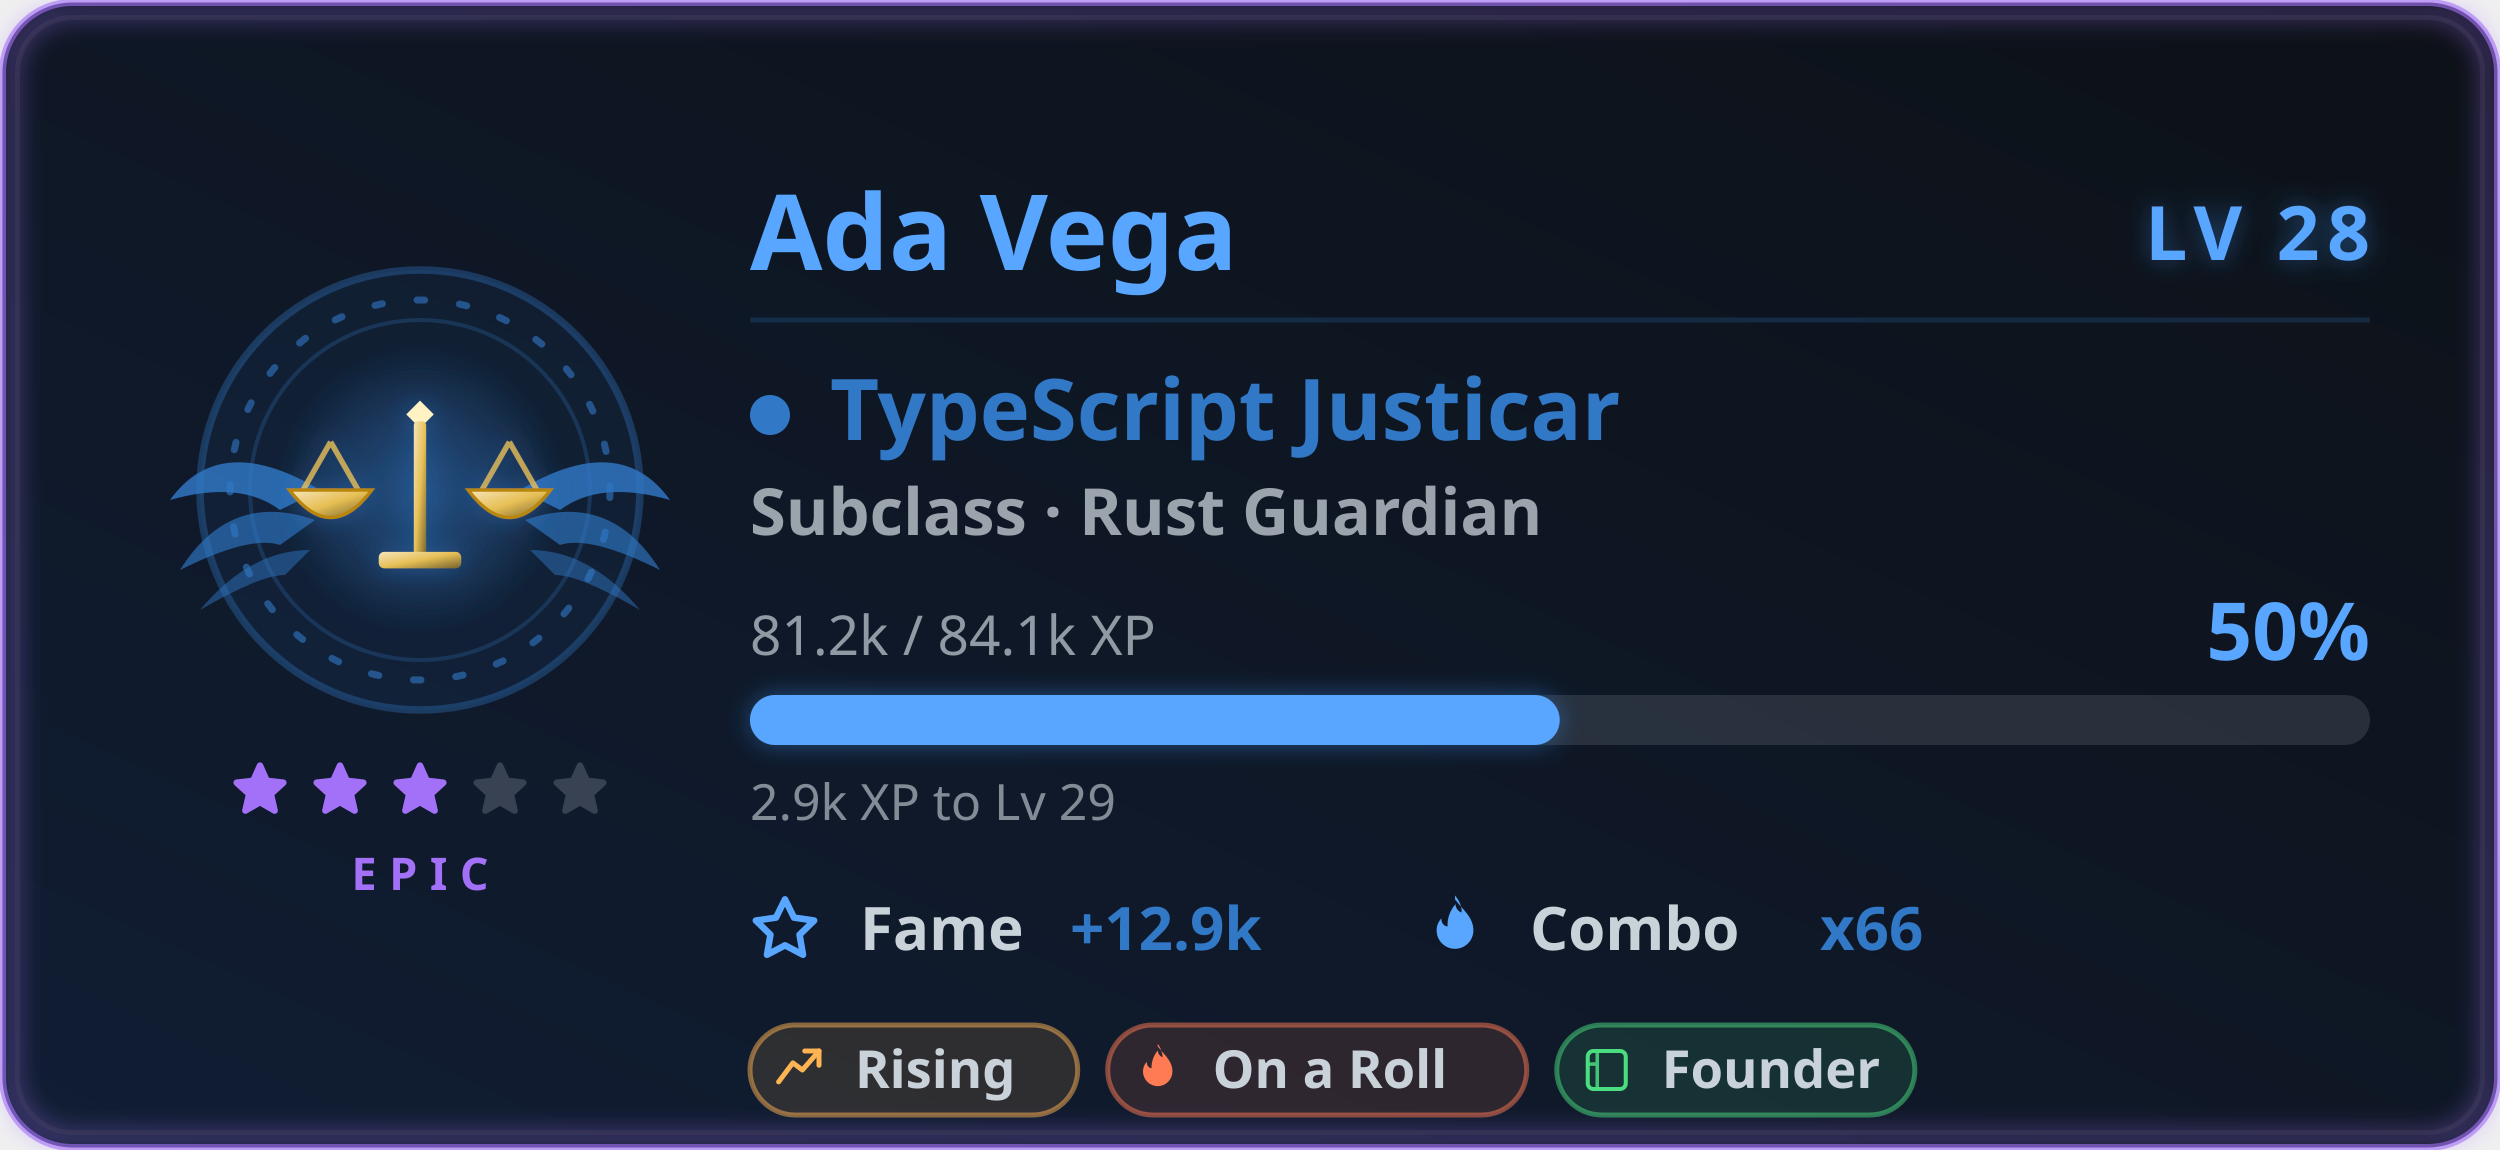
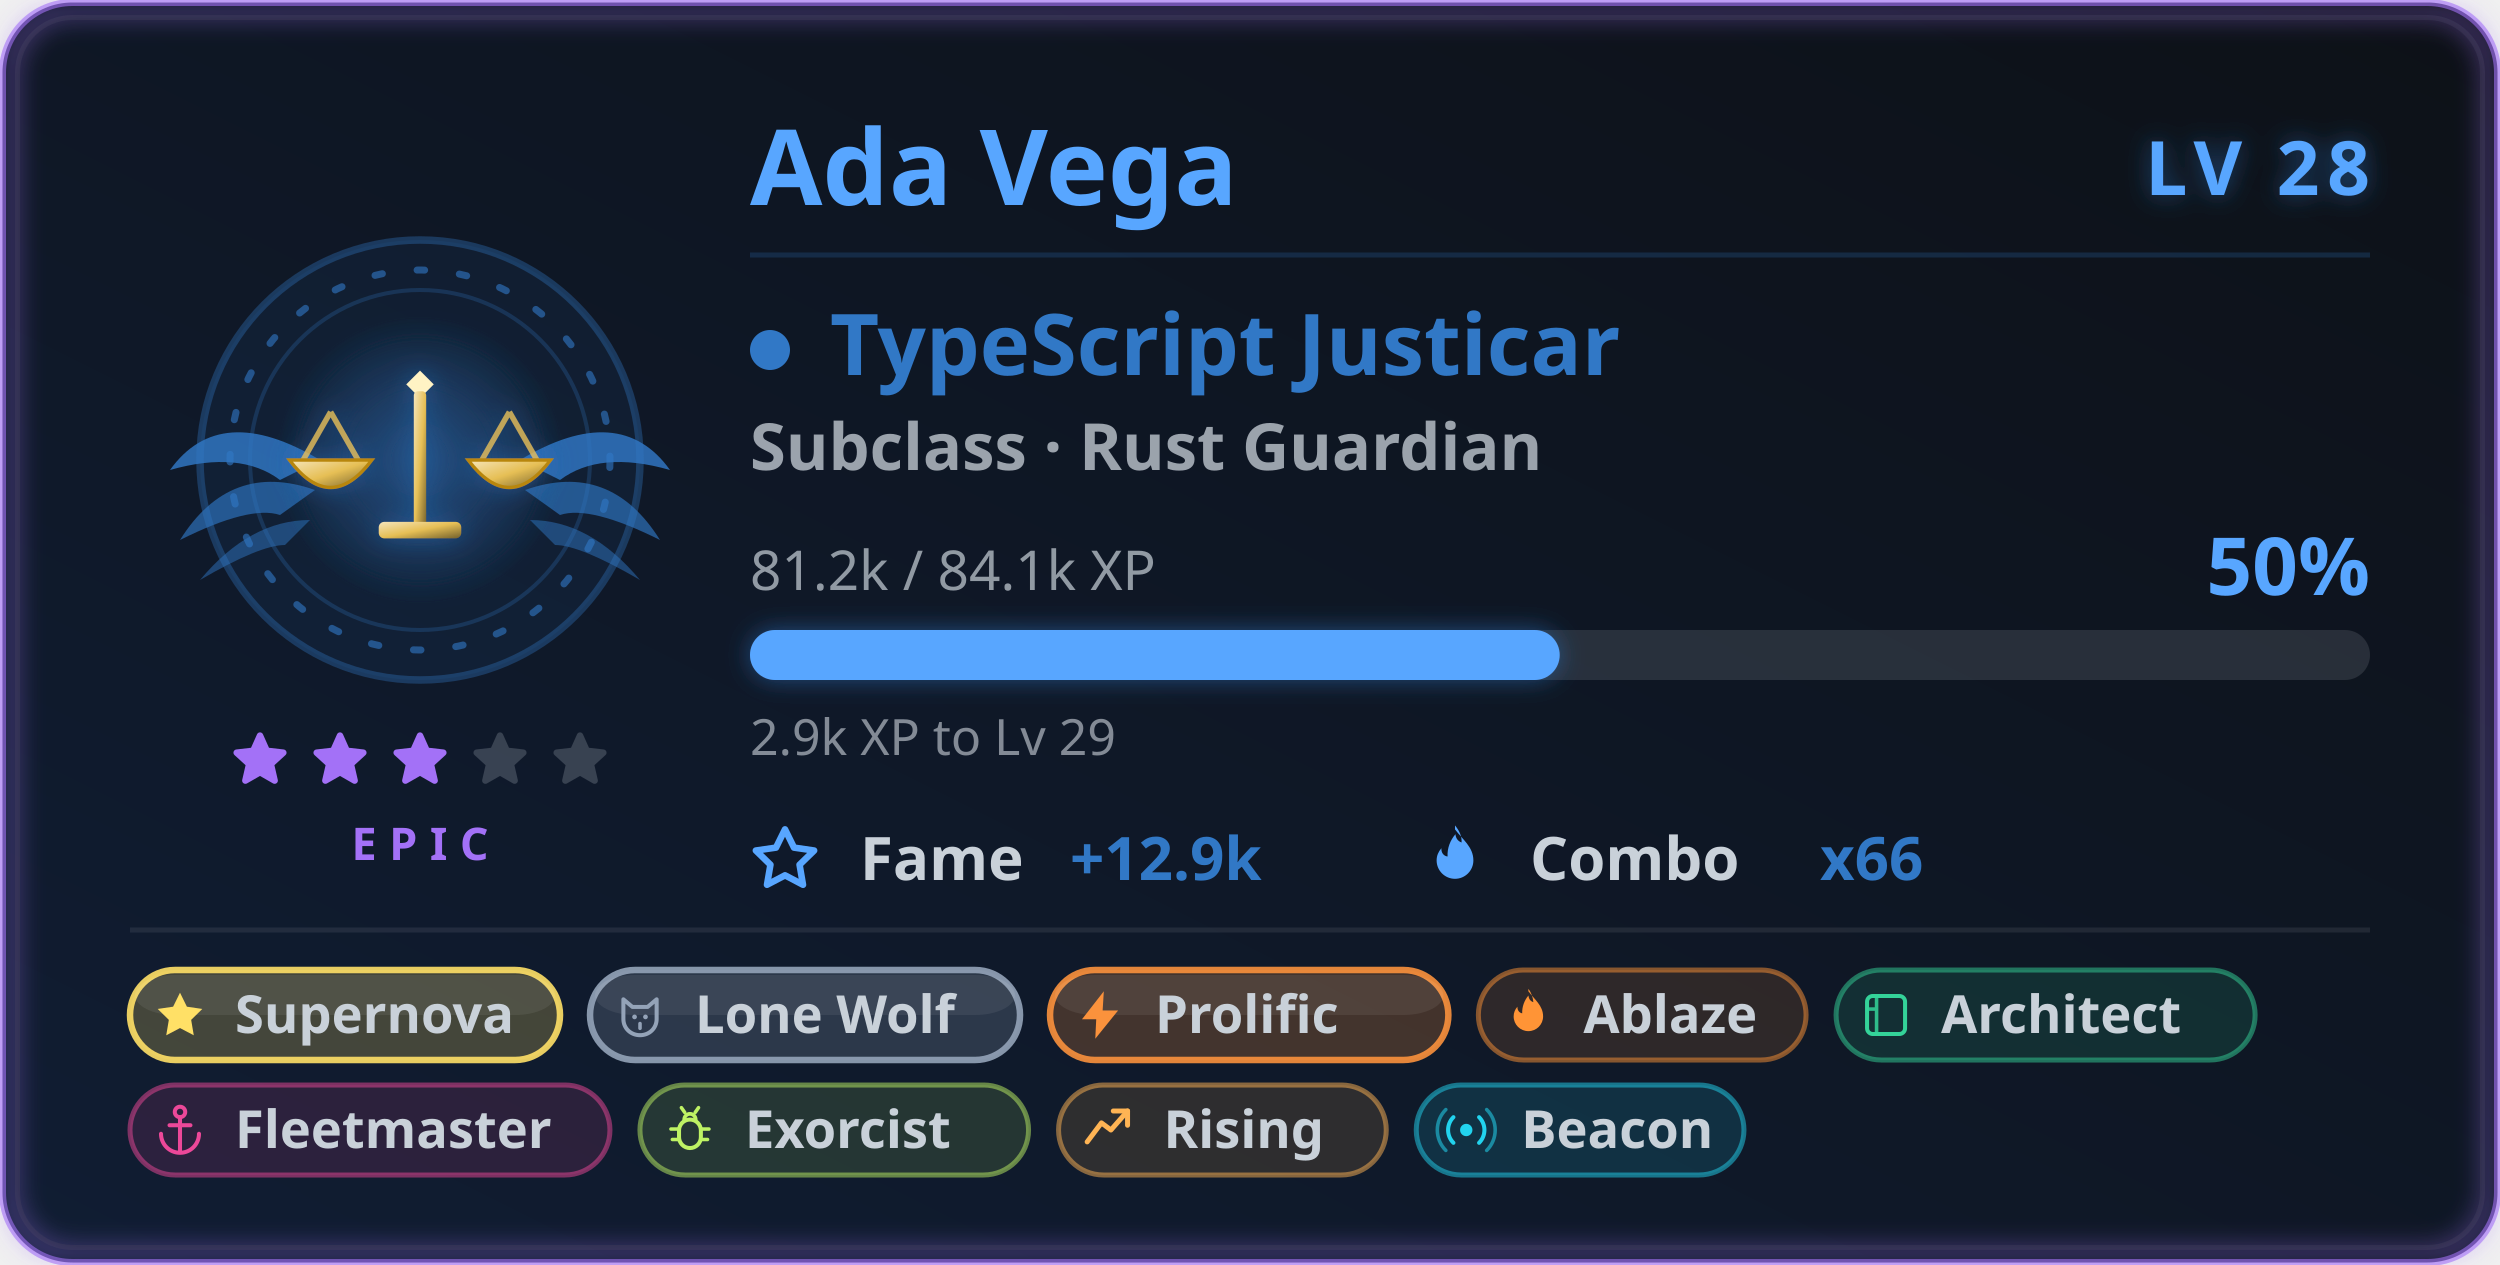
- <svg xmlns="http://www.w3.org/2000/svg" width="500" height="230" viewBox="0 0 500 230" role="img" aria-labelledby="card-title-a11y card-desc-a11y">
+ <svg xmlns="http://www.w3.org/2000/svg" width="500" height="253" viewBox="0 0 500 253" role="img" aria-labelledby="card-title-a11y card-desc-a11y">
  <style>
text { font-family: 'Segoe UI', Ubuntu, 'Helvetica Neue', sans-serif; }
.title { font-size: 18px; font-weight: 600; fill: #58a6ff; }
.title-icon { fill: #58a6ff; }
.icon { fill: #58a6ff; }


.gl-name { font-size: 21px; font-weight: 700; fill: #58a6ff; }
.gl-lvl { font-size: 15px; font-weight: 800; letter-spacing: 1.5px; fill: #58a6ff; }
.gl-class { font-size: 17px; font-weight: 700; fill: #3178c6; }
.gl-sub { font-size: 13px; font-weight: 600; fill: #c9d1d9; opacity: 0.75; }
.gl-meta { font-size: 11px; fill: #c9d1d9; opacity: 0.7; }
.gl-pct { font-size: 16px; font-weight: 800; fill: #58a6ff; }
.gl-chip-label { font-size: 12px; font-weight: 600; fill: #c9d1d9; }
.gl-chip-value { font-size: 12px; font-weight: 800; fill: #3178c6; }
.gl-hint { font-size: 10px; fill: #c9d1d9; opacity: 0.62; }
.gl-badge-label { font-size: 10.5px; font-weight: 600; }
.gl-rarity { font-size: 9px; font-weight: 700; letter-spacing: 2.5px; fill: #a371f7; }

</style>
  <defs>
    <linearGradient id="card-bg" x1="0" y1="0" x2="1" y2="1" gradientTransform="rotate(90, 0.5, 0.5)">
      <stop offset="0.0%" stop-color="#0d1117" />
      <stop offset="100.0%" stop-color="#101d33" />
    </linearGradient>
    <filter id="card-glow" x="-50%" y="-50%" width="200%" height="200%">
      <feGaussianBlur in="SourceGraphic" stdDeviation="3" result="blur" />
      <feFlood flood-color="#58a6ff" flood-opacity="0.55" result="tint" />
      <feComposite in="tint" in2="blur" operator="in" result="softGlow" />
      <feMerge>
        <feMergeNode in="softGlow" />
        <feMergeNode in="SourceGraphic" />
      </feMerge>
    </filter>
    <filter id="gl-glow" x="-60%" y="-60%" width="220%" height="220%">
      <feGaussianBlur in="SourceGraphic" stdDeviation="2.4" result="b" />
      <feFlood flood-color="#3178c6" flood-opacity="0.55" result="t" />
      <feComposite in="t" in2="b" operator="in" result="g" />
      <feMerge>
        <feMergeNode in="g" />
        <feMergeNode in="SourceGraphic" />
      </feMerge>
    </filter>
    <filter id="gl-rarity" x="-20%" y="-20%" width="140%" height="140%">
      <feGaussianBlur stdDeviation="2.4" />
    </filter>
  </defs>
-   <rect x="0.5" y="0.5" width="499" height="229" rx="14" fill="url(#card-bg)" stroke="#a371f7" stroke-width="1.4" stroke-opacity="0.6" />
-   <rect x="3.5" y="3.5" width="493" height="223" rx="11" fill="none" stroke="#30363d" stroke-opacity="0.4" />
-   <rect x="2" y="2" width="496" height="226" rx="13" fill="none" stroke="#a371f7" stroke-width="3.5" stroke-opacity="0.4" filter="url(#gl-rarity)" />
+   <rect x="0.5" y="0.5" width="499" height="252" rx="14" fill="url(#card-bg)" stroke="#a371f7" stroke-width="1.4" stroke-opacity="0.6" />
+   <rect x="3.5" y="3.5" width="493" height="246" rx="11" fill="none" stroke="#30363d" stroke-opacity="0.4" />
+   <rect x="2" y="2" width="496" height="249" rx="13" fill="none" stroke="#a371f7" stroke-width="3.5" stroke-opacity="0.4" filter="url(#gl-rarity)" />
  <g class="fade">
    <g class="">
      <g class="flourish">
        <g transform="translate(84,0)">
-           <g transform="translate(0,98)" fill="#3178c6">
+           <g transform="translate(0,92)" fill="#3178c6">
            <path d="M20 0 Q 40 -12 50 2 Q 36 -2 28 4 Z" opacity="0.82" />
            <path d="M21 6 Q 38 0 48 16 Q 34 9 28 11 Z" opacity="0.64" />
            <path d="M22 12 Q 34 12 44 24 Q 32 17 27 17 Z" opacity="0.48" />
          </g>
        </g>
        <g transform="translate(84,0) scale(-1,1)">
-           <g transform="translate(0,98)" fill="#3178c6">
+           <g transform="translate(0,92)" fill="#3178c6">
            <path d="M20 0 Q 40 -12 50 2 Q 36 -2 28 4 Z" opacity="0.82" />
            <path d="M21 6 Q 38 0 48 16 Q 34 9 28 11 Z" opacity="0.64" />
            <path d="M22 12 Q 34 12 44 24 Q 32 17 27 17 Z" opacity="0.48" />
          </g>
        </g>
      </g>
-       <circle cx="84" cy="98" r="44" fill="#3178c6" fill-opacity="0.08" stroke="#3178c6" stroke-opacity="0.35" stroke-width="1.5" />
+       <circle cx="84" cy="92" r="44" fill="#3178c6" fill-opacity="0.08" stroke="#3178c6" stroke-opacity="0.35" stroke-width="1.5" />
      <g class="">
-         <circle cx="84" cy="98" r="38" fill="none" stroke="#3178c6" stroke-opacity="0.6" stroke-width="1.4" stroke-dasharray="1.5 7" stroke-linecap="round" />
-         <circle cx="84" cy="98" r="34" fill="none" stroke="#3178c6" stroke-opacity="0.25" stroke-width="0.8" />
+         <circle cx="84" cy="92" r="38" fill="none" stroke="#3178c6" stroke-opacity="0.6" stroke-width="1.4" stroke-dasharray="1.5 7" stroke-linecap="round" />
+         <circle cx="84" cy="92" r="34" fill="none" stroke="#3178c6" stroke-opacity="0.25" stroke-width="0.8" />
      </g>
      <g class="" filter="url(#gl-glow)">
-         <svg class="" x="51" y="65" width="66" height="66" viewBox="0 0 48 48" aria-hidden="true">
+         <svg class="" x="51" y="59" width="66" height="66" viewBox="0 0 48 48" aria-hidden="true">
          <defs>
            <radialGradient id="tsHalo" cx="0.5" cy="0.5" r="0.5">
              <stop offset="0" stop-color="#3178c6" stop-opacity="0.42" />
              <stop offset="1" stop-color="#3178c6" stop-opacity="0" />
            </radialGradient>
            <linearGradient id="tsMetal" x1="0" y1="0" x2="1" y2="1">
              <stop offset="0" stop-color="#f5e5bb" />
              <stop offset="0.5" stop-color="#e6bf55" />
              <stop offset="1" stop-color="#73602b" />
            </linearGradient>
          </defs>
          <circle cx="24" cy="24" r="21" fill="url(#tsHalo)" />
          <path d="M24 11 l2 2 l-2 2 l-2 -2 Z" fill="#fff3c4" />
          <rect x="23.1" y="14" width="1.8" height="21" rx="0.6" fill="url(#tsMetal)" />
          <rect x="18" y="33" width="12" height="2.4" rx="0.8" fill="url(#tsMetal)" />
          <path d="M9 17 H39" stroke="url(#tsMetal)" stroke-width="2.2" stroke-linecap="round" />
          <g stroke="#e6bf55" stroke-width="0.8" stroke-opacity="0.8">
            <path d="M11 17 L7 24 M11 17 L15 24 M37 17 L33 24 M37 17 L41 24" />
          </g>
          <g transform="translate(5 24)">
            <path d="M0 0 Q6 8 12 0 Z" fill="url(#tsMetal)" stroke="#b8860b" stroke-width="0.5" />
          </g>
          <g transform="translate(31 24)">
            <path d="M0 0 Q6 8 12 0 Z" fill="url(#tsMetal)" stroke="#b8860b" stroke-width="0.5" />
          </g>
        </svg>
      </g>
    </g>
    <g>
-       <g class="" transform="translate(45.5, 151.5) scale(0.5416667)" fill="#a371f7" stroke="#a371f7" stroke-width="2.4" stroke-linejoin="round" stroke-linecap="round" opacity="1">
-         <path d="M12 3 L14.5 8.6 L20.6 9.3 L16 13.5 L17.4 19.6 L12 16.5 L6.6 19.6 L8 13.5 L3.4 9.3 L9.5 8.6 Z" />
-       </g>
-       <g class="" transform="translate(61.5, 151.5) scale(0.5416667)" fill="#a371f7" stroke="#a371f7" stroke-width="2.4" stroke-linejoin="round" stroke-linecap="round" opacity="1">
-         <path d="M12 3 L14.5 8.6 L20.6 9.3 L16 13.5 L17.4 19.6 L12 16.5 L6.6 19.6 L8 13.5 L3.4 9.3 L9.5 8.6 Z" />
-       </g>
-       <g class="" transform="translate(77.5, 151.5) scale(0.5416667)" fill="#a371f7" stroke="#a371f7" stroke-width="2.4" stroke-linejoin="round" stroke-linecap="round" opacity="1">
-         <path d="M12 3 L14.5 8.6 L20.6 9.3 L16 13.5 L17.4 19.6 L12 16.5 L6.6 19.6 L8 13.5 L3.4 9.3 L9.5 8.6 Z" />
-       </g>
-       <g class="" transform="translate(93.5, 151.5) scale(0.5416667)" fill="#c9d1d9" stroke="#c9d1d9" stroke-width="2.4" stroke-linejoin="round" stroke-linecap="round" opacity="0.22">
-         <path d="M12 3 L14.5 8.6 L20.6 9.3 L16 13.5 L17.4 19.6 L12 16.5 L6.6 19.6 L8 13.5 L3.4 9.3 L9.5 8.6 Z" />
-       </g>
-       <g class="" transform="translate(109.5, 151.5) scale(0.5416667)" fill="#c9d1d9" stroke="#c9d1d9" stroke-width="2.4" stroke-linejoin="round" stroke-linecap="round" opacity="0.22">
-         <path d="M12 3 L14.5 8.6 L20.6 9.3 L16 13.5 L17.4 19.6 L12 16.5 L6.6 19.6 L8 13.5 L3.4 9.3 L9.5 8.6 Z" />
-       </g>
-     </g>
-     <text class="gl-rarity" x="84" y="178" text-anchor="middle">EPIC</text>
+       <g class="" transform="translate(45.5, 145.5) scale(0.5416667)" fill="#a371f7" stroke="#a371f7" stroke-width="2.4" stroke-linejoin="round" stroke-linecap="round" opacity="1">
+         <path d="M12 3 L14.5 8.6 L20.6 9.3 L16 13.5 L17.4 19.6 L12 16.5 L6.6 19.6 L8 13.5 L3.4 9.3 L9.5 8.6 Z" />
+       </g>
+       <g class="" transform="translate(61.5, 145.5) scale(0.5416667)" fill="#a371f7" stroke="#a371f7" stroke-width="2.4" stroke-linejoin="round" stroke-linecap="round" opacity="1">
+         <path d="M12 3 L14.5 8.6 L20.6 9.3 L16 13.5 L17.4 19.6 L12 16.5 L6.6 19.6 L8 13.5 L3.4 9.3 L9.5 8.6 Z" />
+       </g>
+       <g class="" transform="translate(77.5, 145.5) scale(0.5416667)" fill="#a371f7" stroke="#a371f7" stroke-width="2.4" stroke-linejoin="round" stroke-linecap="round" opacity="1">
+         <path d="M12 3 L14.5 8.6 L20.6 9.3 L16 13.5 L17.4 19.6 L12 16.5 L6.6 19.6 L8 13.5 L3.4 9.3 L9.5 8.6 Z" />
+       </g>
+       <g class="" transform="translate(93.5, 145.5) scale(0.5416667)" fill="#c9d1d9" stroke="#c9d1d9" stroke-width="2.4" stroke-linejoin="round" stroke-linecap="round" opacity="0.22">
+         <path d="M12 3 L14.5 8.6 L20.6 9.3 L16 13.5 L17.4 19.6 L12 16.5 L6.6 19.6 L8 13.5 L3.4 9.3 L9.5 8.6 Z" />
+       </g>
+       <g class="" transform="translate(109.5, 145.5) scale(0.5416667)" fill="#c9d1d9" stroke="#c9d1d9" stroke-width="2.4" stroke-linejoin="round" stroke-linecap="round" opacity="0.22">
+         <path d="M12 3 L14.5 8.6 L20.6 9.3 L16 13.5 L17.4 19.6 L12 16.5 L6.6 19.6 L8 13.5 L3.4 9.3 L9.5 8.6 Z" />
+       </g>
+     </g>
+     <text class="gl-rarity" x="84" y="172" text-anchor="middle">EPIC</text>
  </g>
  <g class="fade" style="animation-delay:.15s">
-     <text class="gl-name" x="150" y="54">Ada Vega</text>
-     <text class="gl-lvl glow-pulse" x="474" y="52" text-anchor="end" filter="url(#gl-glow)">LV 28</text>
-     <line x1="150" y1="64" x2="474" y2="64" stroke="#3178c6" stroke-opacity="0.22" stroke-width="1" />
-     <circle cx="154" cy="83" r="4" fill="#3178c6" />
-     <text class="gl-class" x="166" y="88">TypeScript Justicar</text>
-     <text class="gl-sub" x="150" y="107">Subclass · Rust Guardian</text>
-     <text class="gl-meta" x="150" y="131">81.2k / 84.1k XP</text>
-     <text class="gl-pct " x="474" y="132" text-anchor="end">50%</text>
-     <rect x="150" y="139" width="324" height="10" rx="5" fill="#c9d1d9" fill-opacity="0.14" />
-     <rect class="xp-fill " x="150" y="139" width="161.943" height="10" rx="5" fill="#58a6ff" filter="url(#gl-glow)" />
-     <text class="gl-hint" x="150" y="164">2.9k XP to Lv 29</text>
-     <g transform="translate(150, 190)">
+     <text class="gl-name" x="150" y="41">Ada Vega</text>
+     <text class="gl-lvl glow-pulse" x="474" y="39" text-anchor="end" filter="url(#gl-glow)">LV 28</text>
+     <line x1="150" y1="51" x2="474" y2="51" stroke="#3178c6" stroke-opacity="0.22" stroke-width="1" />
+     <circle cx="154" cy="70" r="4" fill="#3178c6" />
+     <text class="gl-class" x="166" y="75">TypeScript Justicar</text>
+     <text class="gl-sub" x="150" y="94">Subclass · Rust Guardian</text>
+     <text class="gl-meta" x="150" y="118">81.2k / 84.1k XP</text>
+     <text class="gl-pct " x="474" y="119" text-anchor="end">50%</text>
+     <rect x="150" y="126" width="324" height="10" rx="5" fill="#c9d1d9" fill-opacity="0.14" />
+     <rect class="xp-fill " x="150" y="126" width="161.943" height="10" rx="5" fill="#58a6ff" filter="url(#gl-glow)" />
+     <text class="gl-hint" x="150" y="151">2.9k XP to Lv 29</text>
+     <g transform="translate(150, 176)">
      <svg class="icon" x="0" y="-11" width="14" height="14" viewBox="0 0 16 16" aria-hidden="true">
        <path fill-rule="evenodd" d="M8 .25a.75.75 0 0 1 .673.418l1.882 3.815 4.21.612a.75.75 0 0 1 .416 1.279l-3.046 2.97.719 4.192a.75.75 0 0 1-1.088.791L8 12.347l-3.766 1.98a.75.75 0 0 1-1.088-.79l.72-4.194L.818 6.374a.75.75 0 0 1 .416-1.28l4.21-.611L7.327.668A.75.75 0 0 1 8 .25zm0 2.445L6.615 5.5a.75.75 0 0 1-.564.41l-3.097.45 2.24 2.184a.75.75 0 0 1 .216.664l-.528 3.084 2.769-1.456a.75.75 0 0 1 .698 0l2.77 1.456-.53-3.084a.75.75 0 0 1 .216-.664l2.24-2.183-3.096-.45a.75.75 0 0 1-.564-.41L8 2.694v.001z" />
      </svg>
      <text class="gl-chip-label" x="22" y="0">Fame</text>
      <text class="gl-chip-value" x="64" y="0">+12.9k</text>
    </g>
-     <g transform="translate(284, 190)">
+     <g transform="translate(284, 176)">
      <svg class="icon" x="0" y="-11" width="14" height="14" viewBox="0 0 16 16" aria-hidden="true">
        <path fill-rule="evenodd" d="M8 1c1.7 2.3 4.2 4 4.2 7.1a4.2 4.2 0 0 1-8.4 0c0-1.1.4-2 1.1-2.8-.1 1 .5 1.8 1.4 1.9-.1-1.9.6-3.7 1.8-5.1.1 1 .6 1.6 1.4 1.9.1-1.4-.5-2.7-1.5-3.9z" />
      </svg>
      <text class="gl-chip-label" x="22" y="0">Combo</text>
      <text class="gl-chip-value" x="80" y="0">x66</text>
    </g>
  </g>
  <g class="fade" style="animation-delay:.2s">
-     <g>
-       <rect x="150" y="205" width="65.54" height="18" rx="9" fill="#ffb454" fill-opacity="0.13" stroke="#ffb454" stroke-opacity="0.5" stroke-width="1" />
-       <g transform="translate(154.3, 208.3) scale(0.475)">
+     <line x1="26" y1="186" x2="474" y2="186" stroke="#c9d1d9" stroke-opacity="0.1" stroke-width="1" />
+     <g>
+       <rect x="26" y="194" width="86.002" height="18" rx="9" fill="#ffe066" fill-opacity="0.22" stroke="#ffe066" stroke-opacity="0.9" stroke-width="1.3" />
+       <rect x="27" y="195" width="84.002" height="8" rx="8" fill="#ffffff" fill-opacity="0.07" />
+       <g transform="translate(30.3, 197.3) scale(0.475)">
+         <path d="M12 2.6 14.9 8.5 21.4 9.45 16.7 14.05 17.8 20.55 12 17.5 6.2 20.55 7.3 14.05 2.6 9.45 9.1 8.5Z" fill="#ffe066" />
+       </g>
+       <text class="gl-badge-label" x="47" y="206.6" fill="#c9d1d9" font-weight="800">Supernova</text>
+     </g>
+     <g>
+       <rect x="118.002" y="194" width="86.002" height="18" rx="9" fill="#94a3b8" fill-opacity="0.22" stroke="#94a3b8" stroke-opacity="0.9" stroke-width="1.3" />
+       <rect x="119.002" y="195" width="84.002" height="8" rx="8" fill="#ffffff" fill-opacity="0.07" />
+       <g transform="translate(122.3024, 197.3) scale(0.475)">
+         <path d="M5 5.4 8.8 8.6h6.4L19 5.4v8.3c0 3.9-3.1 6.8-7 6.8s-7-2.9-7-6.8Z" fill="none" stroke="#94a3b8" stroke-width="1.7" stroke-linejoin="round" />
+         <circle cx="9.7" cy="12.8" r="1" fill="#94a3b8" />
+         <circle cx="14.3" cy="12.8" r="1" fill="#94a3b8" />
+         <path d="M12 15.6v2" fill="none" stroke="#94a3b8" stroke-width="1.5" stroke-linejoin="round" stroke-linecap="round" />
+       </g>
+       <text class="gl-badge-label" x="139.002" y="206.6" fill="#c9d1d9" font-weight="800">Lone Wolf</text>
+     </g>
+     <g>
+       <rect x="210.005" y="194" width="79.669" height="18" rx="9" fill="#fb923c" fill-opacity="0.22" stroke="#fb923c" stroke-opacity="0.9" stroke-width="1.3" />
+       <rect x="211.005" y="195" width="77.669" height="8" rx="8" fill="#ffffff" fill-opacity="0.07" />
+       <g transform="translate(214.3048, 197.3) scale(0.475)">
+         <path d="M13.6 2 4.4 13.8h6L10 22l9.6-11.9h-6.5Z" fill="#fb923c" />
+       </g>
+       <text class="gl-badge-label" x="231.005" y="206.6" fill="#c9d1d9" font-weight="800">Prolific</text>
+     </g>
+     <g>
+       <rect x="295.674" y="194" width="65.54" height="18" rx="9" fill="#ff9436" fill-opacity="0.13" stroke="#ff9436" stroke-opacity="0.5" stroke-width="1" />
+       <g transform="translate(299.9736, 197.3) scale(0.475)">
+         <path d="M12 2c2.5 3.4 6.2 6 6.2 10.6a6.2 6.2 0 0 1-12.4 0c0-1.6.6-3 1.6-4.1-.1 1.5.8 2.6 2 2.8-.1-2.8.9-5.4 2.6-7.5.2 1.5.9 2.4 2.1 2.8-.2-2-.8-4-2.1-5.6Z" fill="#ff9436" />
+       </g>
+       <text class="gl-badge-label" x="316.674" y="206.6" fill="#c9d1d9">Ablaze</text>
+     </g>
+     <g>
+       <rect x="367.214" y="194" width="83.81" height="18" rx="9" fill="#34d399" fill-opacity="0.13" stroke="#34d399" stroke-opacity="0.5" stroke-width="1" />
+       <g transform="translate(371.5136, 197.3) scale(0.475)">
+         <rect x="4" y="4" width="16" height="16" rx="2.4" fill="none" stroke="#34d399" stroke-width="1.7" />
+         <path d="M8 4v16 M4 9.5h4" fill="none" stroke="#34d399" stroke-width="1.5" opacity="0.85" />
+       </g>
+       <text class="gl-badge-label" x="388.214" y="206.6" fill="#c9d1d9">Architect</text>
+     </g>
+     <g>
+       <rect x="26" y="217" width="95.99" height="18" rx="9" fill="#ec4899" fill-opacity="0.13" stroke="#ec4899" stroke-opacity="0.5" stroke-width="1" />
+       <g transform="translate(30.3, 220.3) scale(0.475)">
+         <circle cx="12" cy="4.4" r="2.2" fill="none" stroke="#ec4899" stroke-width="1.7" />
+         <path d="M12 6.6V21M7.6 10h8.8" fill="none" stroke="#ec4899" stroke-width="1.7" stroke-linejoin="round" stroke-linecap="round" />
+         <path d="M4 13.6a8 8 0 0 0 16 0" fill="none" stroke="#ec4899" stroke-width="1.7" stroke-linejoin="round" stroke-linecap="round" />
+       </g>
+       <text class="gl-badge-label" x="47" y="229.6" fill="#c9d1d9">Fleetmaster</text>
+     </g>
+     <g>
+       <rect x="127.99" y="217" width="77.72" height="18" rx="9" fill="#bef264" fill-opacity="0.13" stroke="#bef264" stroke-opacity="0.5" stroke-width="1" />
+       <g transform="translate(132.29, 220.3) scale(0.475)">
+         <rect x="7.4" y="7.6" width="9.2" height="12" rx="4.6" fill="none" stroke="#bef264" stroke-width="1.7" />
+         <path d="M9.6 7.6a2.4 2.4 0 0 1 4.8 0" fill="none" stroke="#bef264" stroke-width="1.6" stroke-linejoin="round" stroke-linecap="round" />
+         <path d="M7.4 11.6H4M16.6 11.6H20M7.4 16H4.6M16.6 16H19.4M9.8 4.6 8.4 2.6M14.2 4.6 15.6 2.6" fill="none" stroke="#bef264" stroke-width="1.5" stroke-linejoin="round" stroke-linecap="round" />
+       </g>
+       <text class="gl-badge-label" x="148.99" y="229.6" fill="#c9d1d9">Exorcist</text>
+     </g>
+     <g>
+       <rect x="211.71" y="217" width="65.54" height="18" rx="9" fill="#ffb454" fill-opacity="0.13" stroke="#ffb454" stroke-opacity="0.5" stroke-width="1" />
+       <g transform="translate(216.01, 220.3) scale(0.475)">
        <path d="M3 17 L9 9 L13 12 L20 4" fill="none" stroke="#ffb454" stroke-width="2.1" stroke-linejoin="round" stroke-linecap="round" />
        <path d="M14 4 H20 V10" fill="none" stroke="#ffb454" stroke-width="2.1" stroke-linejoin="round" stroke-linecap="round" />
      </g>
-       <text class="gl-badge-label" x="171" y="217.6" fill="#c9d1d9">Rising</text>
-     </g>
-     <g>
-       <rect x="221.54" y="205" width="83.81" height="18" rx="9" fill="#ff7b54" fill-opacity="0.13" stroke="#ff7b54" stroke-opacity="0.5" stroke-width="1" />
-       <g transform="translate(225.84, 208.3) scale(0.475)">
-         <path d="M12 2c2.5 3.4 6.2 6 6.2 10.6a6.2 6.2 0 0 1-12.4 0c0-1.6.6-3 1.6-4.1-.1 1.5.8 2.6 2 2.8-.1-2.8.9-5.4 2.6-7.5.2 1.5.9 2.4 2.1 2.8-.2-2-.8-4-2.1-5.6Z" fill="#ff7b54" />
-       </g>
-       <text class="gl-badge-label" x="242.54" y="217.6" fill="#c9d1d9">On a Roll</text>
-     </g>
-     <g>
-       <rect x="311.35" y="205" width="71.63" height="18" rx="9" fill="#4ade80" fill-opacity="0.13" stroke="#4ade80" stroke-opacity="0.5" stroke-width="1" />
-       <g transform="translate(315.65, 208.3) scale(0.475)">
-         <rect x="4" y="4" width="16" height="16" rx="2.4" fill="none" stroke="#4ade80" stroke-width="1.7" />
-         <path d="M8 4v16 M4 9.5h4" fill="none" stroke="#4ade80" stroke-width="1.5" opacity="0.85" />
-       </g>
-       <text class="gl-badge-label" x="332.35" y="217.6" fill="#c9d1d9">Founder</text>
+       <text class="gl-badge-label" x="232.71" y="229.6" fill="#c9d1d9">Rising</text>
+     </g>
+     <g>
+       <rect x="283.25" y="217" width="65.54" height="18" rx="9" fill="#22d3ee" fill-opacity="0.13" stroke="#22d3ee" stroke-opacity="0.5" stroke-width="1" />
+       <g transform="translate(287.55, 220.3) scale(0.475)">
+         <circle cx="12" cy="12" r="2.6" fill="#22d3ee" />
+         <path d="M6.6 6.6a7.6 7.6 0 0 0 0 10.8M17.4 6.6a7.6 7.6 0 0 1 0 10.8" fill="none" stroke="#22d3ee" stroke-width="1.7" stroke-linejoin="round" stroke-linecap="round" />
+         <path d="M3.4 3.4a12.1 12.1 0 0 0 0 17.2M20.6 3.4a12.1 12.1 0 0 1 0 17.2" fill="none" stroke="#22d3ee" stroke-width="1.5" stroke-linejoin="round" stroke-linecap="round" opacity="0.55" />
+       </g>
+       <text class="gl-badge-label" x="304.25" y="229.6" fill="#c9d1d9">Beacon</text>
    </g>
  </g>
</svg>
